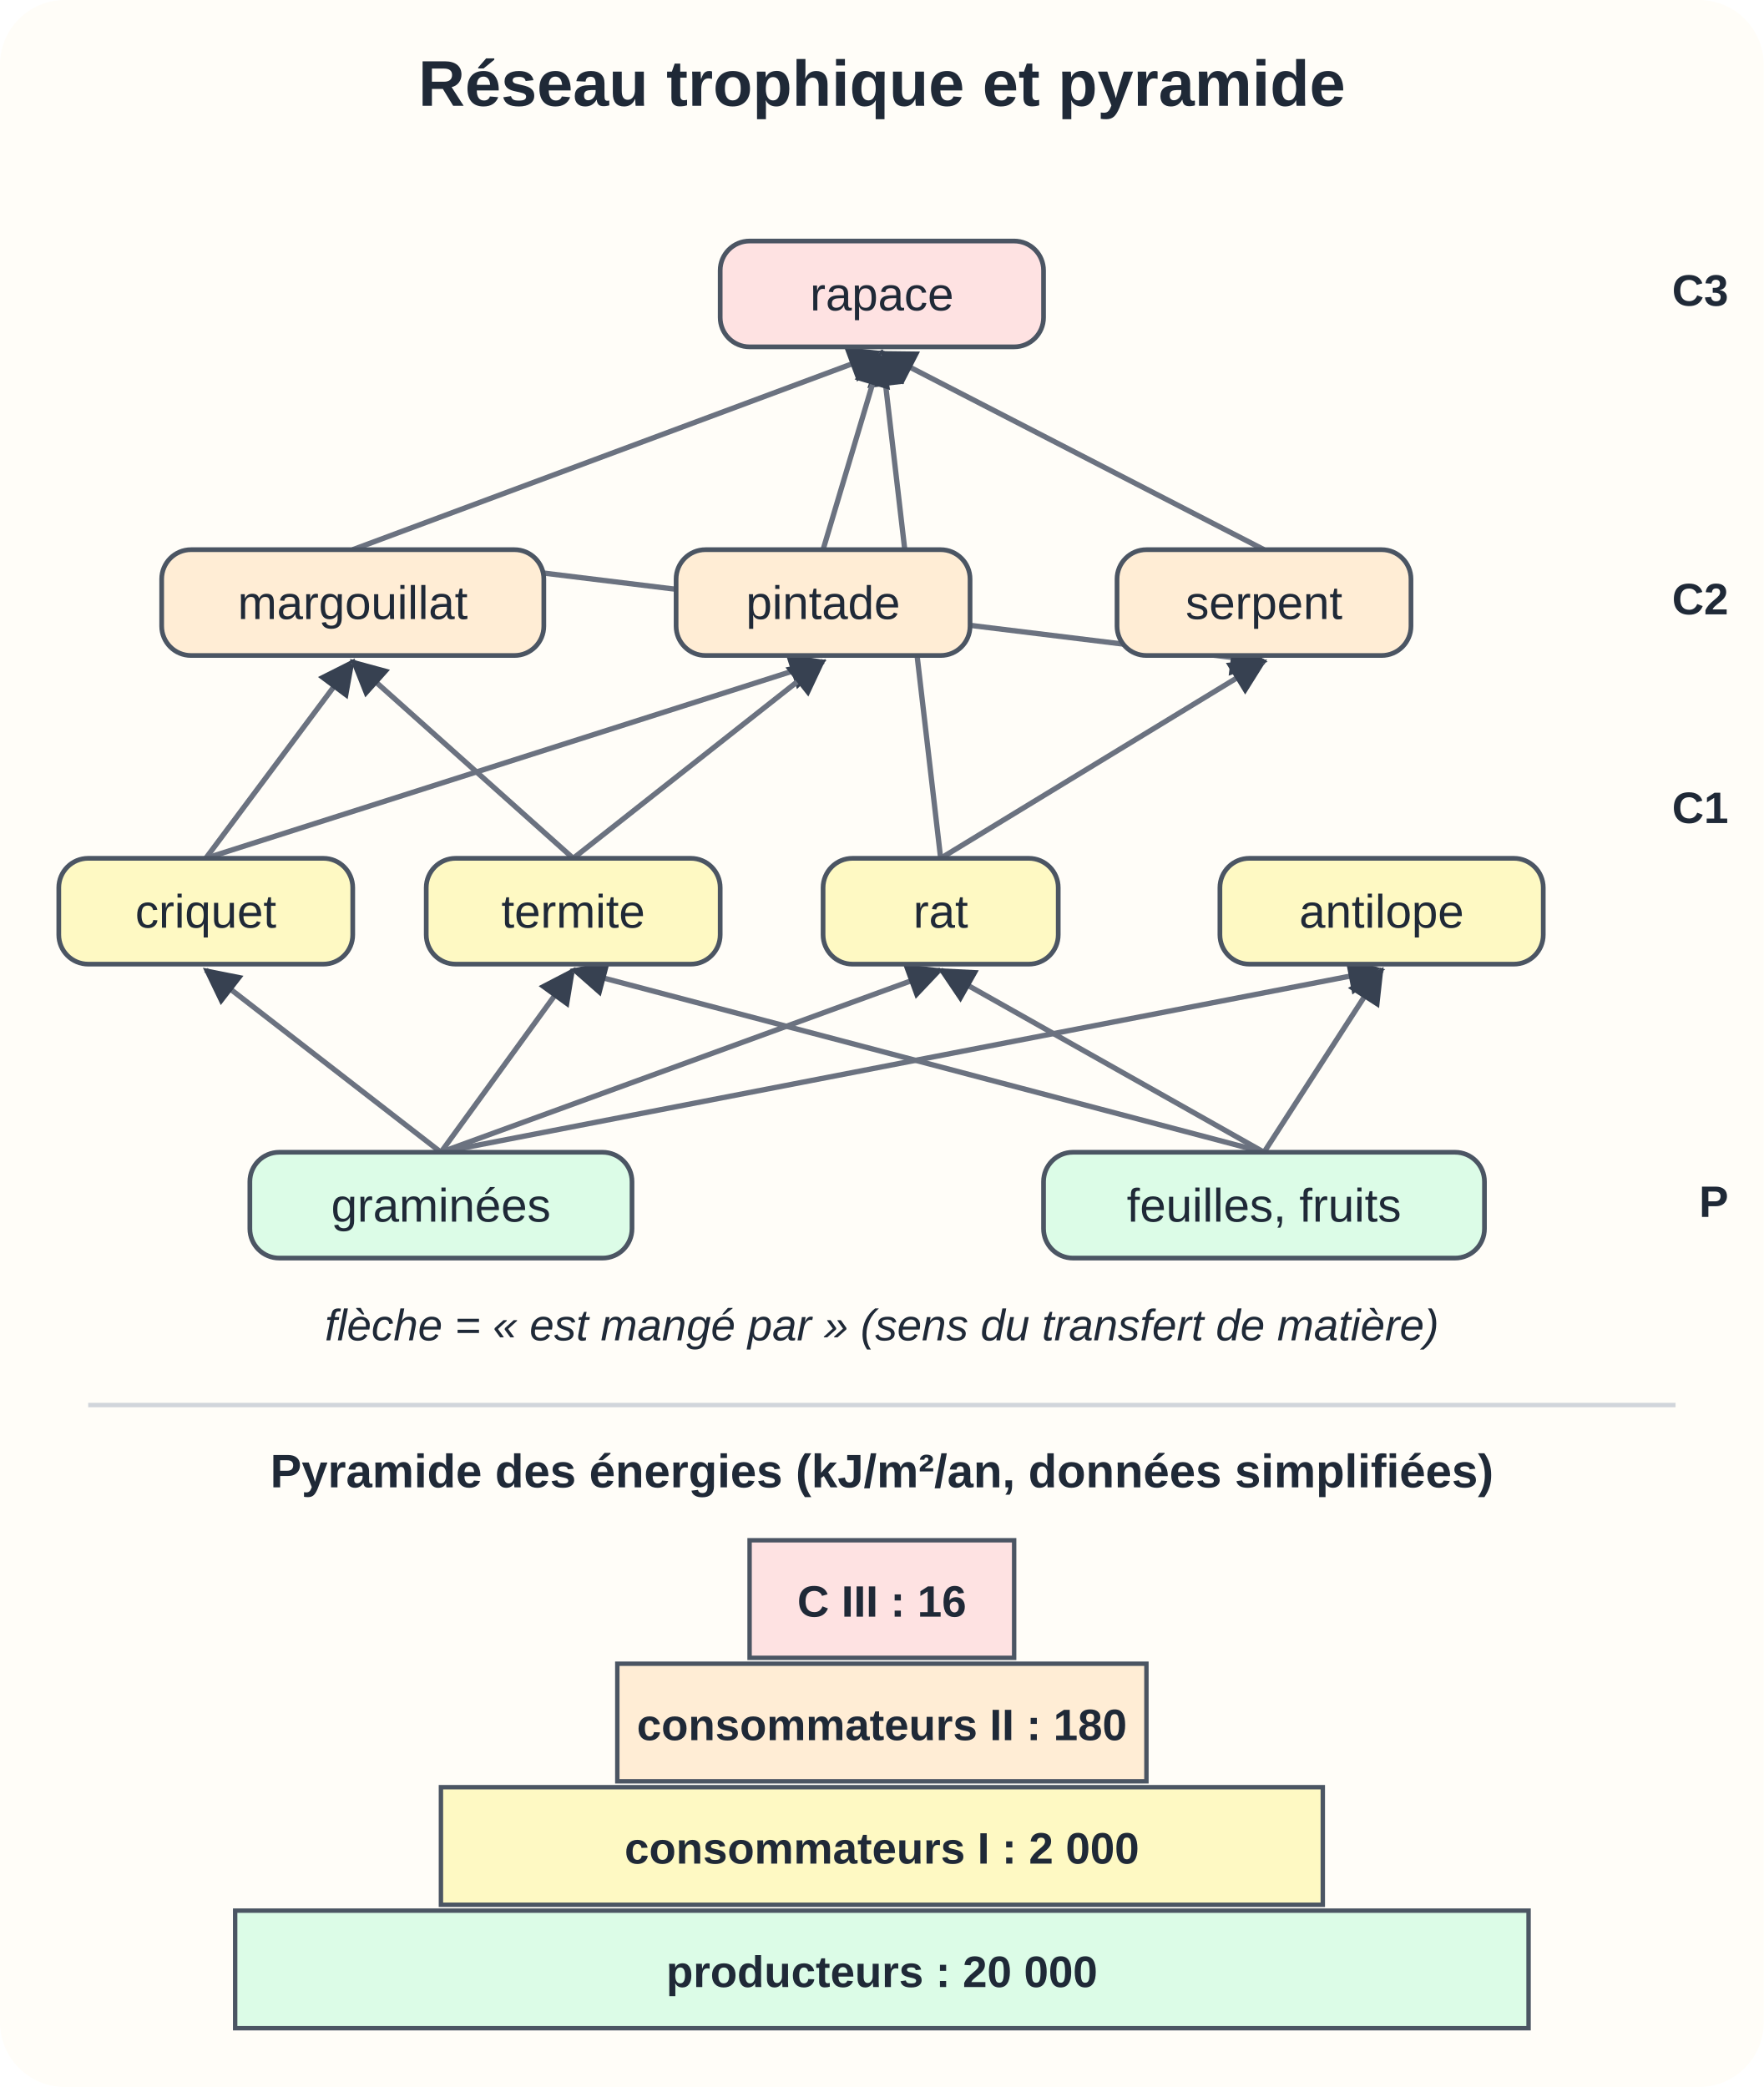
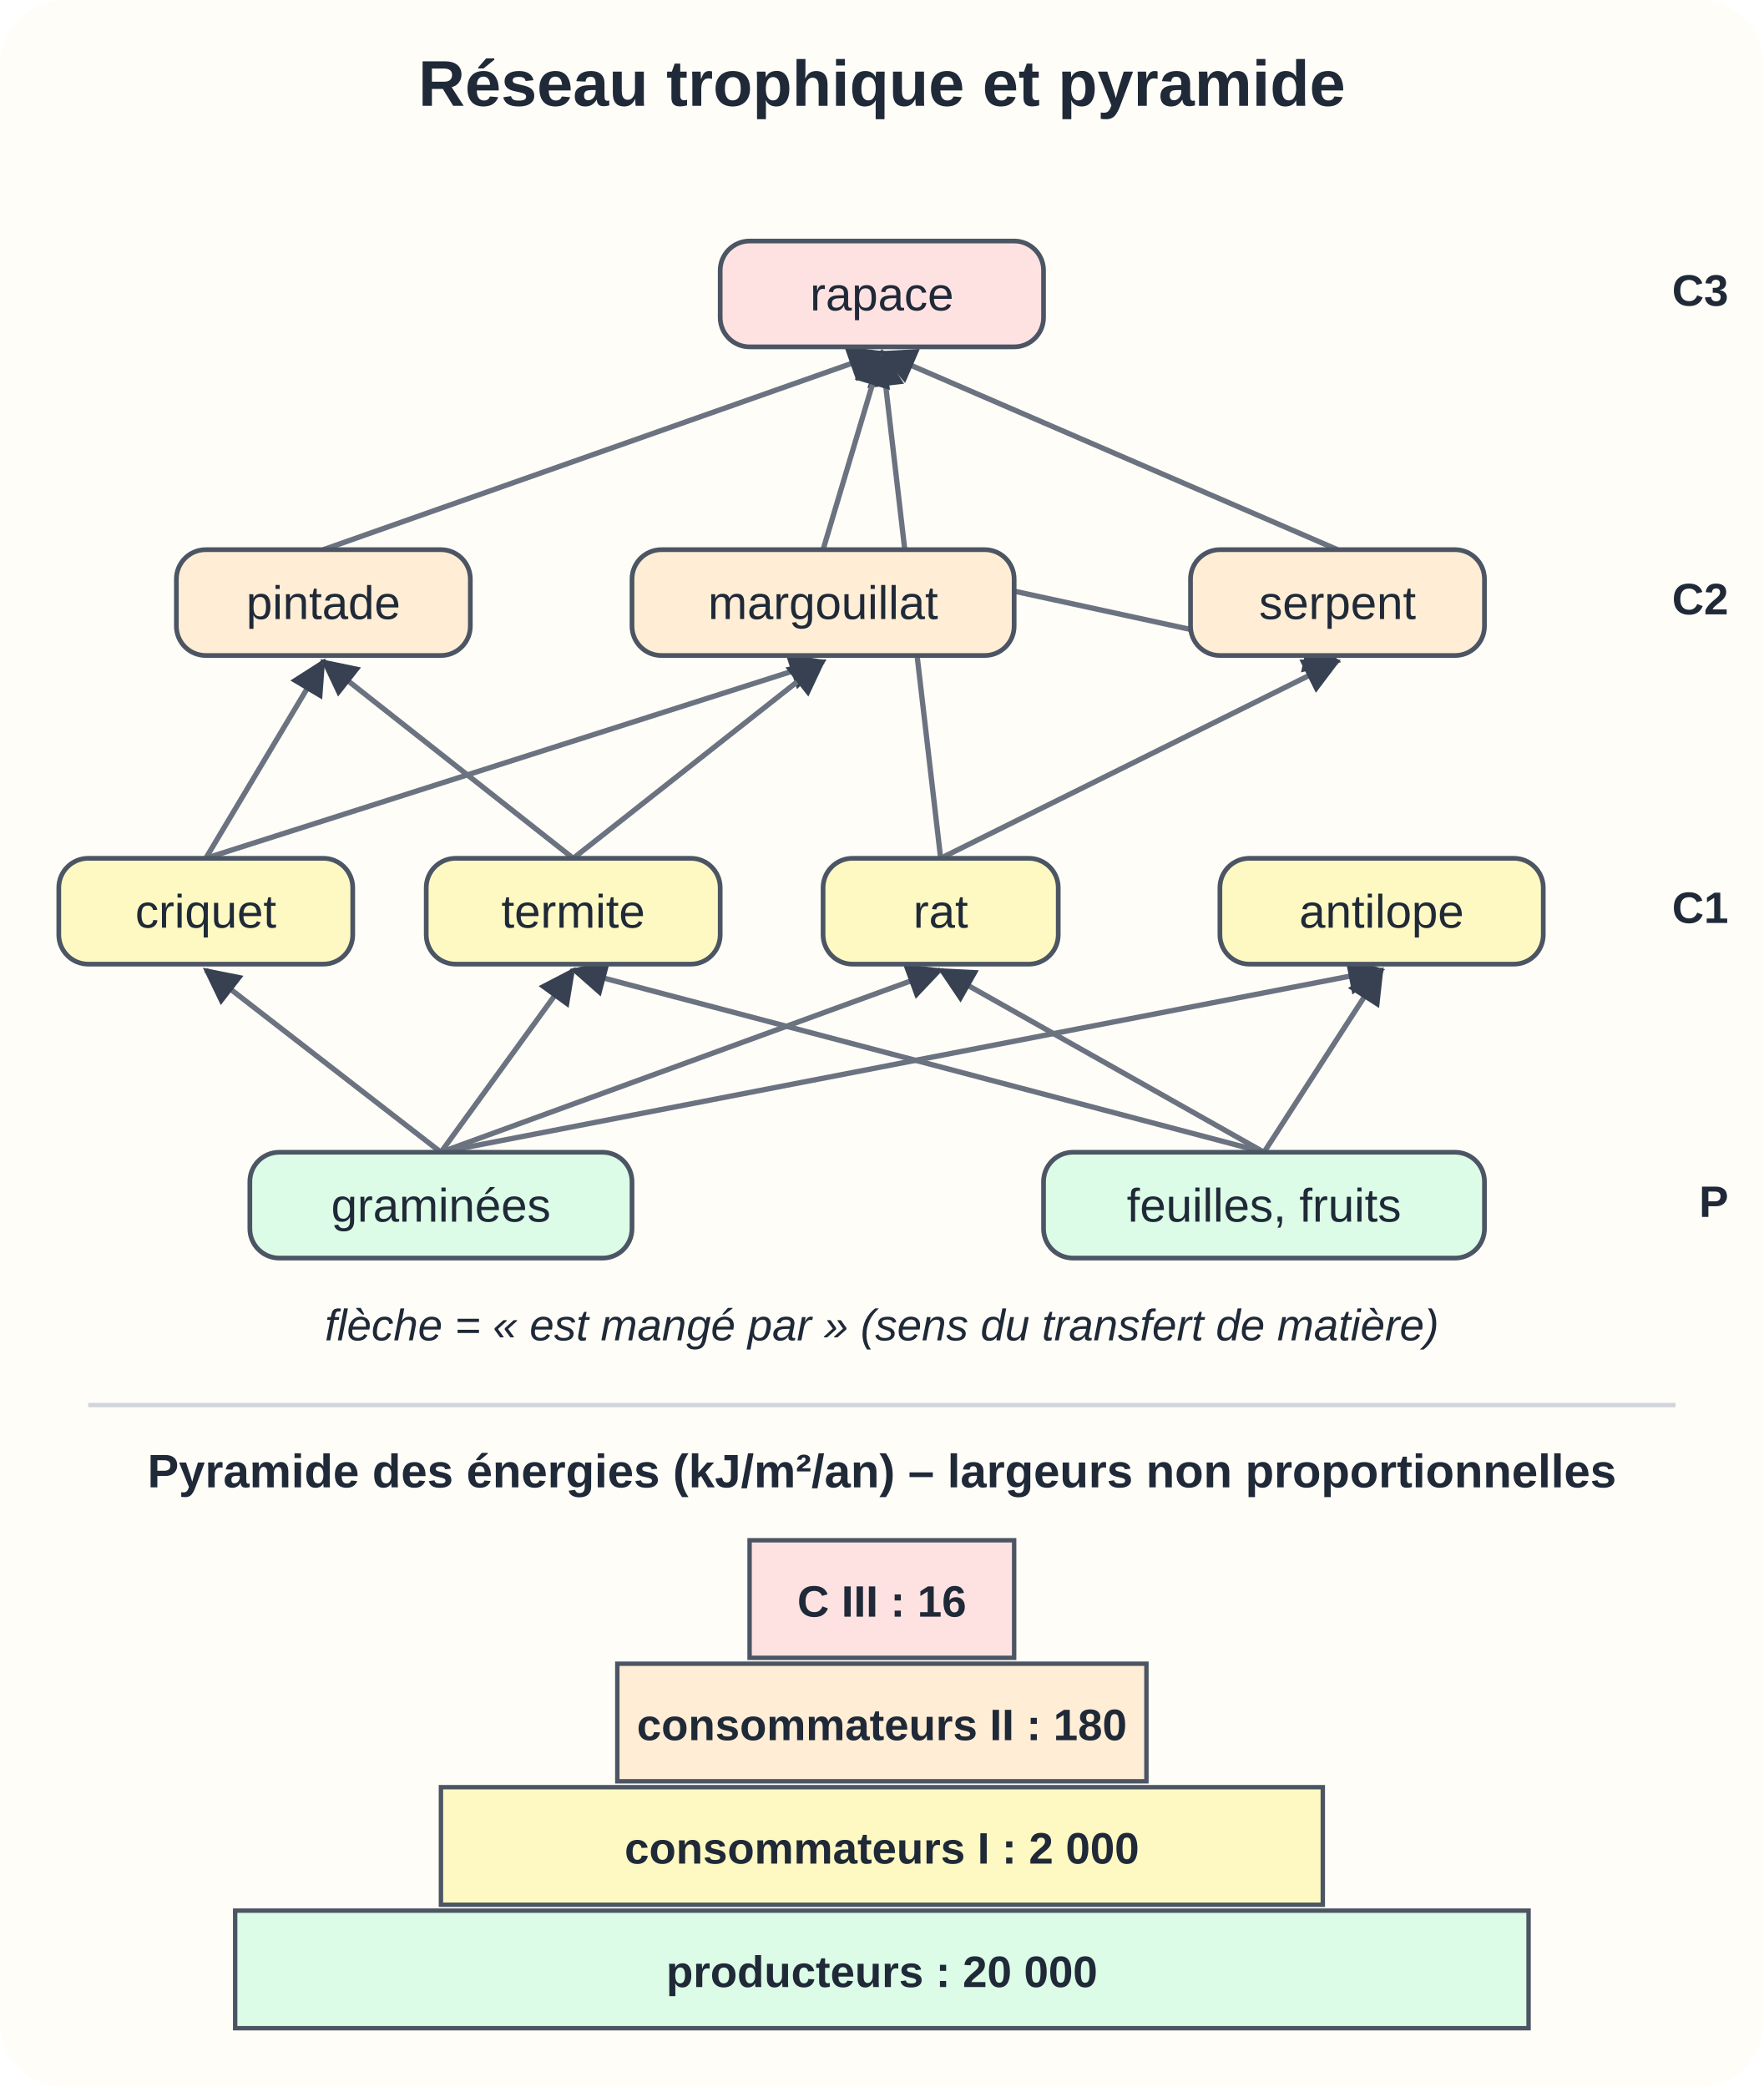
<svg xmlns="http://www.w3.org/2000/svg" viewBox="0 0 600 710" width="600" height="710" role="img" aria-labelledby="titre desc" font-family="Arial, Helvetica, sans-serif">
  <defs>
    <marker id="fl" viewBox="0 0 10 10" refX="9" refY="5" markerWidth="7" markerHeight="7" orient="auto-start-reverse">
      <path d="M0,0 L10,5 L0,10 z" fill="#374151" />
    </marker>
    <marker id="flr" viewBox="0 0 10 10" refX="9" refY="5" markerWidth="7" markerHeight="7" orient="auto-start-reverse">
      <path d="M0,0 L10,5 L0,10 z" fill="#b91c1c" />
    </marker>
    <marker id="flv" viewBox="0 0 10 10" refX="9" refY="5" markerWidth="7" markerHeight="7" orient="auto-start-reverse">
      <path d="M0,0 L10,5 L0,10 z" fill="#15803d" />
    </marker>
    <marker id="flb" viewBox="0 0 10 10" refX="9" refY="5" markerWidth="7" markerHeight="7" orient="auto-start-reverse">
      <path d="M0,0 L10,5 L0,10 z" fill="#1d4ed8" />
    </marker>
  </defs>
  <rect x="0" y="0" width="600" height="710" rx="22" ry="22" fill="#fffdf8" />
  <text x="300.0" y="36" font-size="22" text-anchor="middle" font-weight="bold" fill="#1f2937">Réseau trophique et pyramide</text>
  <line x1="150" y1="392" x2="70" y2="330" stroke="#6b7280" stroke-width="1.8" marker-end="url(#fl)" />
  <line x1="150" y1="392" x2="195" y2="330" stroke="#6b7280" stroke-width="1.8" marker-end="url(#fl)" />
  <line x1="150" y1="392" x2="320" y2="330" stroke="#6b7280" stroke-width="1.8" marker-end="url(#fl)" />
  <line x1="150" y1="392" x2="470" y2="330" stroke="#6b7280" stroke-width="1.8" marker-end="url(#fl)" />
  <line x1="430" y1="392" x2="195" y2="330" stroke="#6b7280" stroke-width="1.8" marker-end="url(#fl)" />
  <line x1="430" y1="392" x2="320" y2="330" stroke="#6b7280" stroke-width="1.8" marker-end="url(#fl)" />
  <line x1="430" y1="392" x2="470" y2="330" stroke="#6b7280" stroke-width="1.8" marker-end="url(#fl)" />
-   <line x1="70" y1="292" x2="120" y2="225" stroke="#6b7280" stroke-width="1.8" marker-end="url(#fl)" />
  <line x1="70" y1="292" x2="280" y2="225" stroke="#6b7280" stroke-width="1.8" marker-end="url(#fl)" />
-   <line x1="195" y1="292" x2="120" y2="225" stroke="#6b7280" stroke-width="1.8" marker-end="url(#fl)" />
+   <line x1="70" y1="292" x2="110" y2="225" stroke="#6b7280" stroke-width="1.8" marker-end="url(#fl)" />
  <line x1="195" y1="292" x2="280" y2="225" stroke="#6b7280" stroke-width="1.8" marker-end="url(#fl)" />
-   <line x1="320" y1="292" x2="430" y2="225" stroke="#6b7280" stroke-width="1.8" marker-end="url(#fl)" />
+   <line x1="195" y1="292" x2="110" y2="225" stroke="#6b7280" stroke-width="1.8" marker-end="url(#fl)" />
+   <line x1="320" y1="292" x2="455" y2="225" stroke="#6b7280" stroke-width="1.8" marker-end="url(#fl)" />
  <line x1="320" y1="292" x2="300" y2="120" stroke="#6b7280" stroke-width="1.8" marker-end="url(#fl)" />
-   <line x1="120" y1="187" x2="430" y2="225" stroke="#6b7280" stroke-width="1.8" marker-end="url(#fl)" />
-   <line x1="120" y1="187" x2="300" y2="120" stroke="#6b7280" stroke-width="1.8" marker-end="url(#fl)" />
+   <line x1="280" y1="187" x2="455" y2="225" stroke="#6b7280" stroke-width="1.8" marker-end="url(#fl)" />
  <line x1="280" y1="187" x2="300" y2="120" stroke="#6b7280" stroke-width="1.8" marker-end="url(#fl)" />
-   <line x1="430" y1="187" x2="300" y2="120" stroke="#6b7280" stroke-width="1.8" marker-end="url(#fl)" />
+   <line x1="110" y1="187" x2="300" y2="120" stroke="#6b7280" stroke-width="1.8" marker-end="url(#fl)" />
+   <line x1="455" y1="187" x2="300" y2="120" stroke="#6b7280" stroke-width="1.8" marker-end="url(#fl)" />
  <rect x="85.0" y="392" width="130" height="36" rx="10" fill="#dcfce7" stroke="#4b5563" stroke-width="1.6" />
  <text x="150.0" y="415.6" font-size="16" text-anchor="middle" font-weight="normal" fill="#1f2937">graminées</text>
  <rect x="355.0" y="392" width="150" height="36" rx="10" fill="#dcfce7" stroke="#4b5563" stroke-width="1.6" />
  <text x="430.0" y="415.6" font-size="16" text-anchor="middle" font-weight="normal" fill="#1f2937">feuilles, fruits</text>
  <rect x="20.0" y="292" width="100" height="36" rx="10" fill="#fef9c3" stroke="#4b5563" stroke-width="1.6" />
  <text x="70.0" y="315.6" font-size="16" text-anchor="middle" font-weight="normal" fill="#1f2937">criquet</text>
  <rect x="145.0" y="292" width="100" height="36" rx="10" fill="#fef9c3" stroke="#4b5563" stroke-width="1.6" />
  <text x="195.0" y="315.6" font-size="16" text-anchor="middle" font-weight="normal" fill="#1f2937">termite</text>
  <rect x="280.0" y="292" width="80" height="36" rx="10" fill="#fef9c3" stroke="#4b5563" stroke-width="1.6" />
  <text x="320.0" y="315.6" font-size="16" text-anchor="middle" font-weight="normal" fill="#1f2937">rat</text>
  <rect x="415.0" y="292" width="110" height="36" rx="10" fill="#fef9c3" stroke="#4b5563" stroke-width="1.6" />
  <text x="470.0" y="315.6" font-size="16" text-anchor="middle" font-weight="normal" fill="#1f2937">antilope</text>
-   <rect x="55.0" y="187" width="130" height="36" rx="10" fill="#ffedd5" stroke="#4b5563" stroke-width="1.6" />
-   <text x="120.0" y="210.6" font-size="16" text-anchor="middle" font-weight="normal" fill="#1f2937">margouillat</text>
-   <rect x="230.0" y="187" width="100" height="36" rx="10" fill="#ffedd5" stroke="#4b5563" stroke-width="1.6" />
-   <text x="280.0" y="210.6" font-size="16" text-anchor="middle" font-weight="normal" fill="#1f2937">pintade</text>
-   <rect x="380.0" y="187" width="100" height="36" rx="10" fill="#ffedd5" stroke="#4b5563" stroke-width="1.6" />
-   <text x="430.0" y="210.6" font-size="16" text-anchor="middle" font-weight="normal" fill="#1f2937">serpent</text>
+   <rect x="60.0" y="187" width="100" height="36" rx="10" fill="#ffedd5" stroke="#4b5563" stroke-width="1.6" />
+   <text x="110.0" y="210.6" font-size="16" text-anchor="middle" font-weight="normal" fill="#1f2937">pintade</text>
+   <rect x="215.0" y="187" width="130" height="36" rx="10" fill="#ffedd5" stroke="#4b5563" stroke-width="1.6" />
+   <text x="280.0" y="210.6" font-size="16" text-anchor="middle" font-weight="normal" fill="#1f2937">margouillat</text>
+   <rect x="405.0" y="187" width="100" height="36" rx="10" fill="#ffedd5" stroke="#4b5563" stroke-width="1.6" />
+   <text x="455.0" y="210.6" font-size="16" text-anchor="middle" font-weight="normal" fill="#1f2937">serpent</text>
  <rect x="245.0" y="82" width="110" height="36" rx="10" fill="#fee2e2" stroke="#4b5563" stroke-width="1.6" />
  <text x="300.0" y="105.6" font-size="16" text-anchor="middle" font-weight="normal" fill="#1f2937">rapace</text>
  <text x="588" y="104" font-size="15" text-anchor="end" font-weight="bold" fill="#1f2937">C3</text>
  <text x="588" y="209" font-size="15" text-anchor="end" font-weight="bold" fill="#1f2937">C2</text>
-   <text x="588" y="280" font-size="15" text-anchor="end" font-weight="bold" fill="#1f2937">C1</text>
+   <text x="588" y="314" font-size="15" text-anchor="end" font-weight="bold" fill="#1f2937">C1</text>
  <text x="588" y="414" font-size="15" text-anchor="end" font-weight="bold" fill="#1f2937">P</text>
  <text x="300" y="456" font-size="15" text-anchor="middle" font-weight="normal" fill="#1f2937" font-style="italic">flèche = « est mangé par » (sens du transfert de matière)</text>
  <line x1="30" y1="478" x2="570" y2="478" stroke="#d1d5db" stroke-width="1.5" />
-   <text x="300" y="506" font-size="16" text-anchor="middle" font-weight="bold" fill="#1f2937">Pyramide des énergies (kJ/m²/an, données simplifiées)</text>
+   <text x="300" y="506" font-size="16" text-anchor="middle" font-weight="bold" fill="#1f2937">Pyramide des énergies (kJ/m²/an) – largeurs non proportionnelles</text>
  <rect x="80.0" y="650" width="440" height="40" fill="#dcfce7" stroke="#4b5563" stroke-width="1.5" />
  <text x="300" y="676" font-size="15" text-anchor="middle" font-weight="bold" fill="#1f2937">producteurs : 20 000</text>
  <rect x="150.0" y="608" width="300" height="40" fill="#fef9c3" stroke="#4b5563" stroke-width="1.5" />
  <text x="300" y="634" font-size="15" text-anchor="middle" font-weight="bold" fill="#1f2937">consommateurs I : 2 000</text>
  <rect x="210.0" y="566" width="180" height="40" fill="#ffedd5" stroke="#4b5563" stroke-width="1.5" />
  <text x="300" y="592" font-size="15" text-anchor="middle" font-weight="bold" fill="#1f2937">consommateurs II : 180</text>
  <rect x="255.0" y="524" width="90" height="40" fill="#fee2e2" stroke="#4b5563" stroke-width="1.5" />
  <text x="300" y="550" font-size="15" text-anchor="middle" font-weight="bold" fill="#1f2937">C III : 16</text>
</svg>
